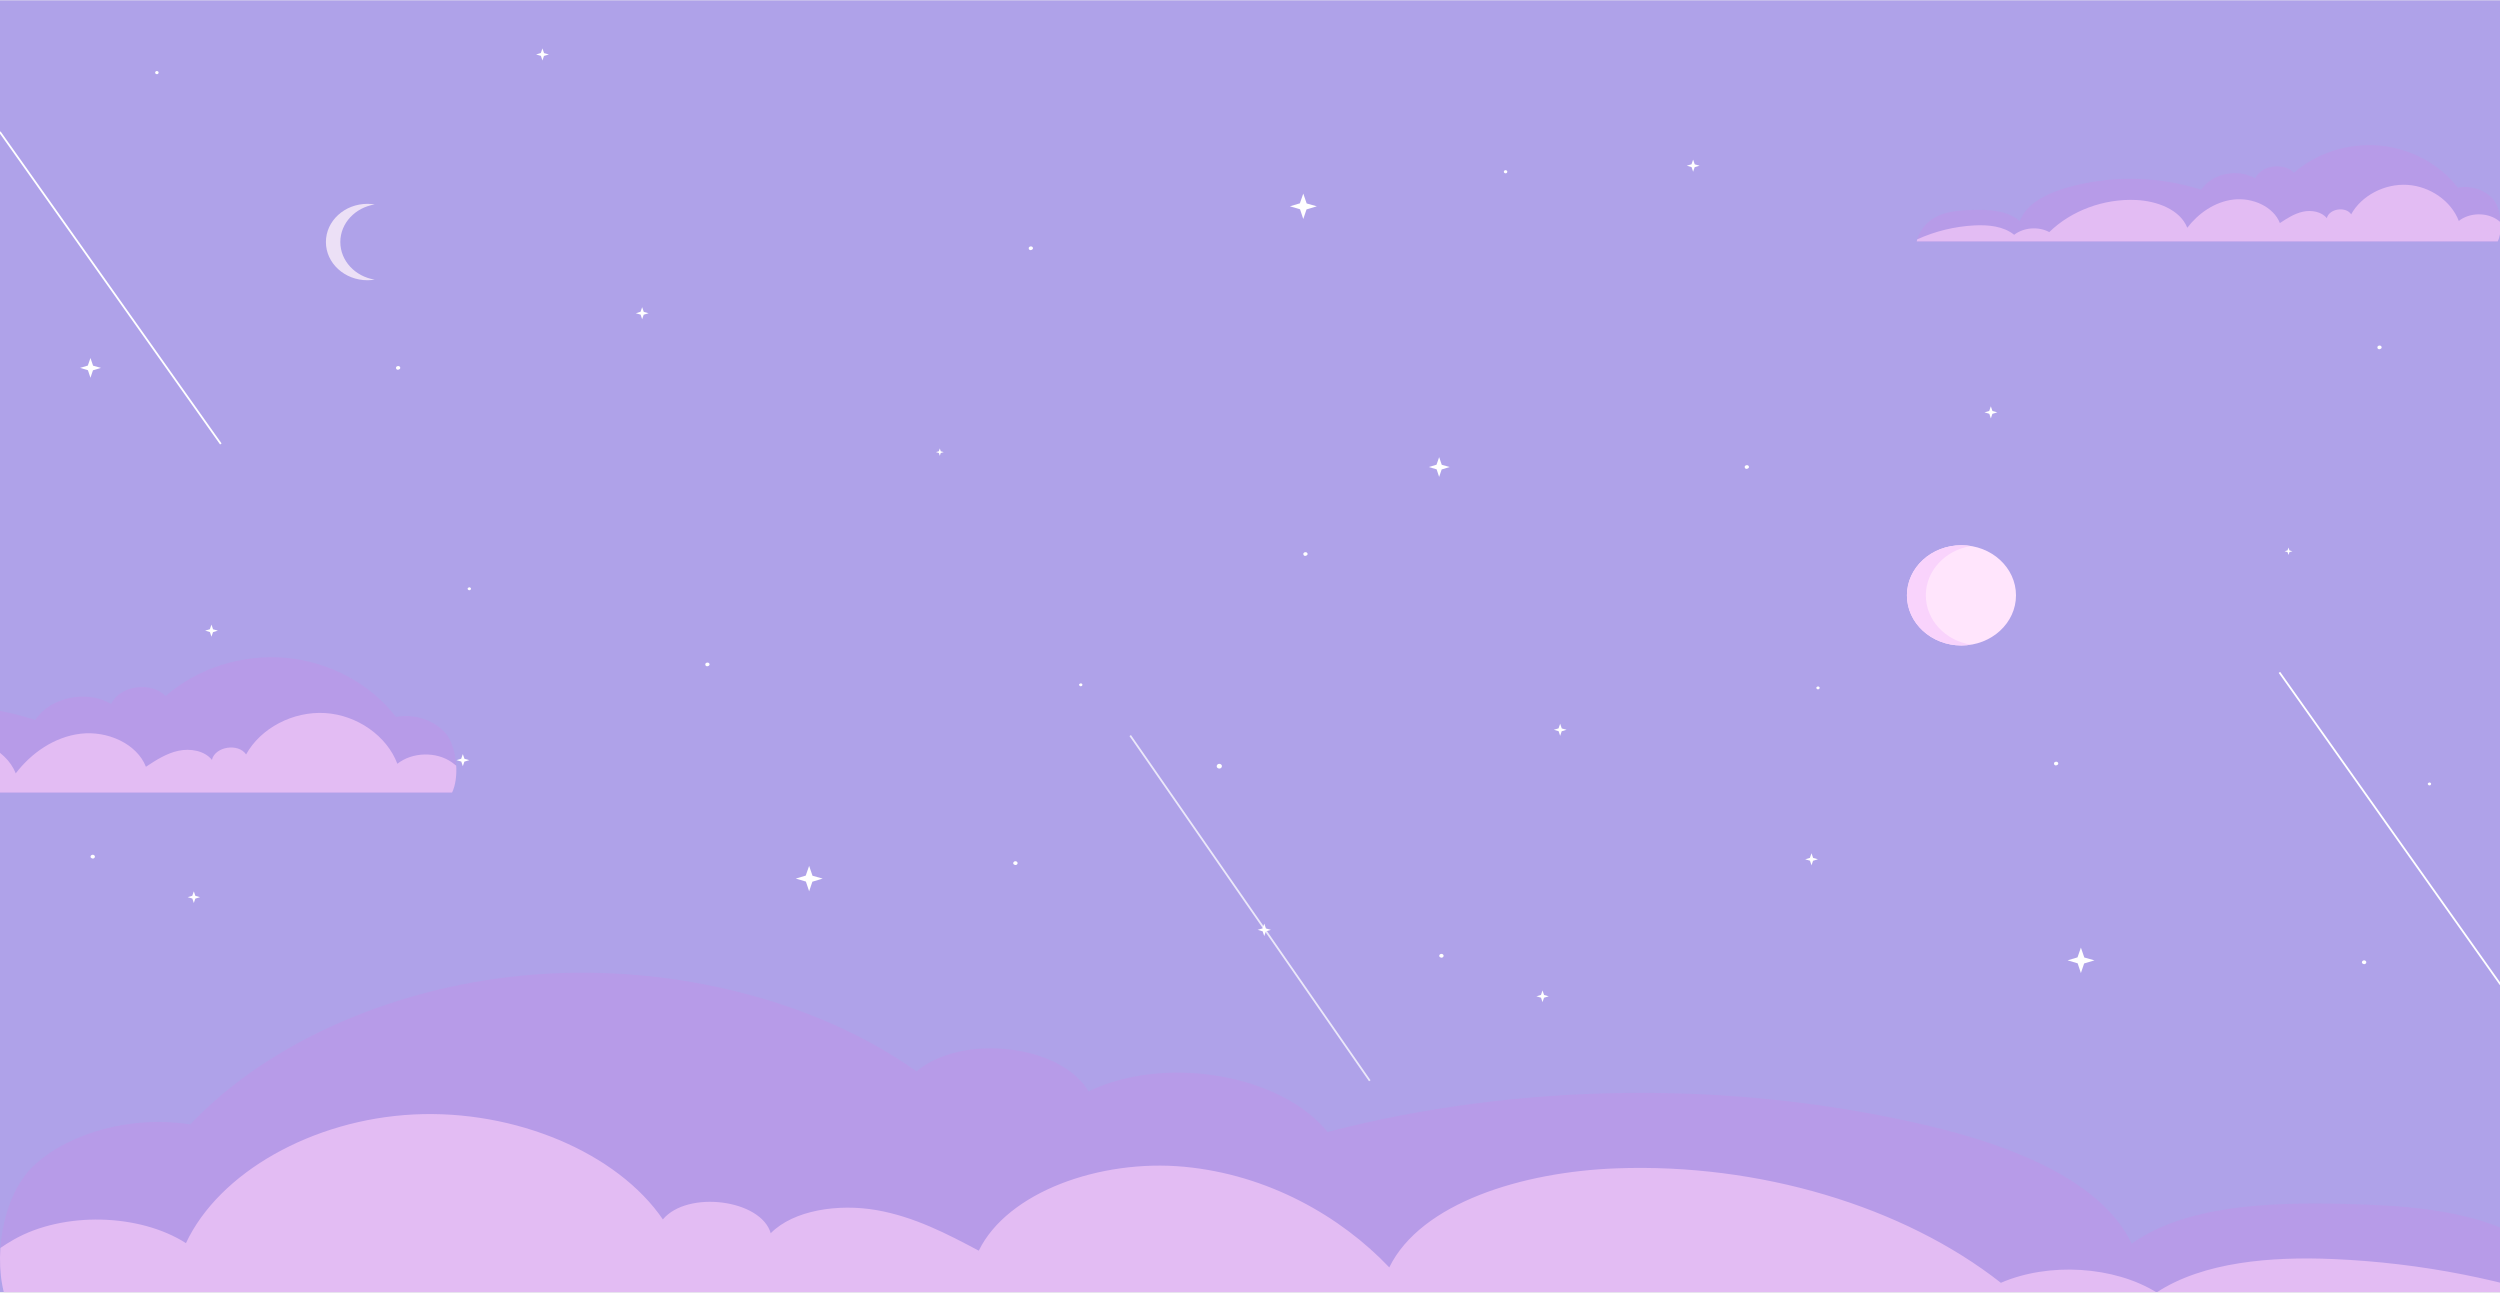
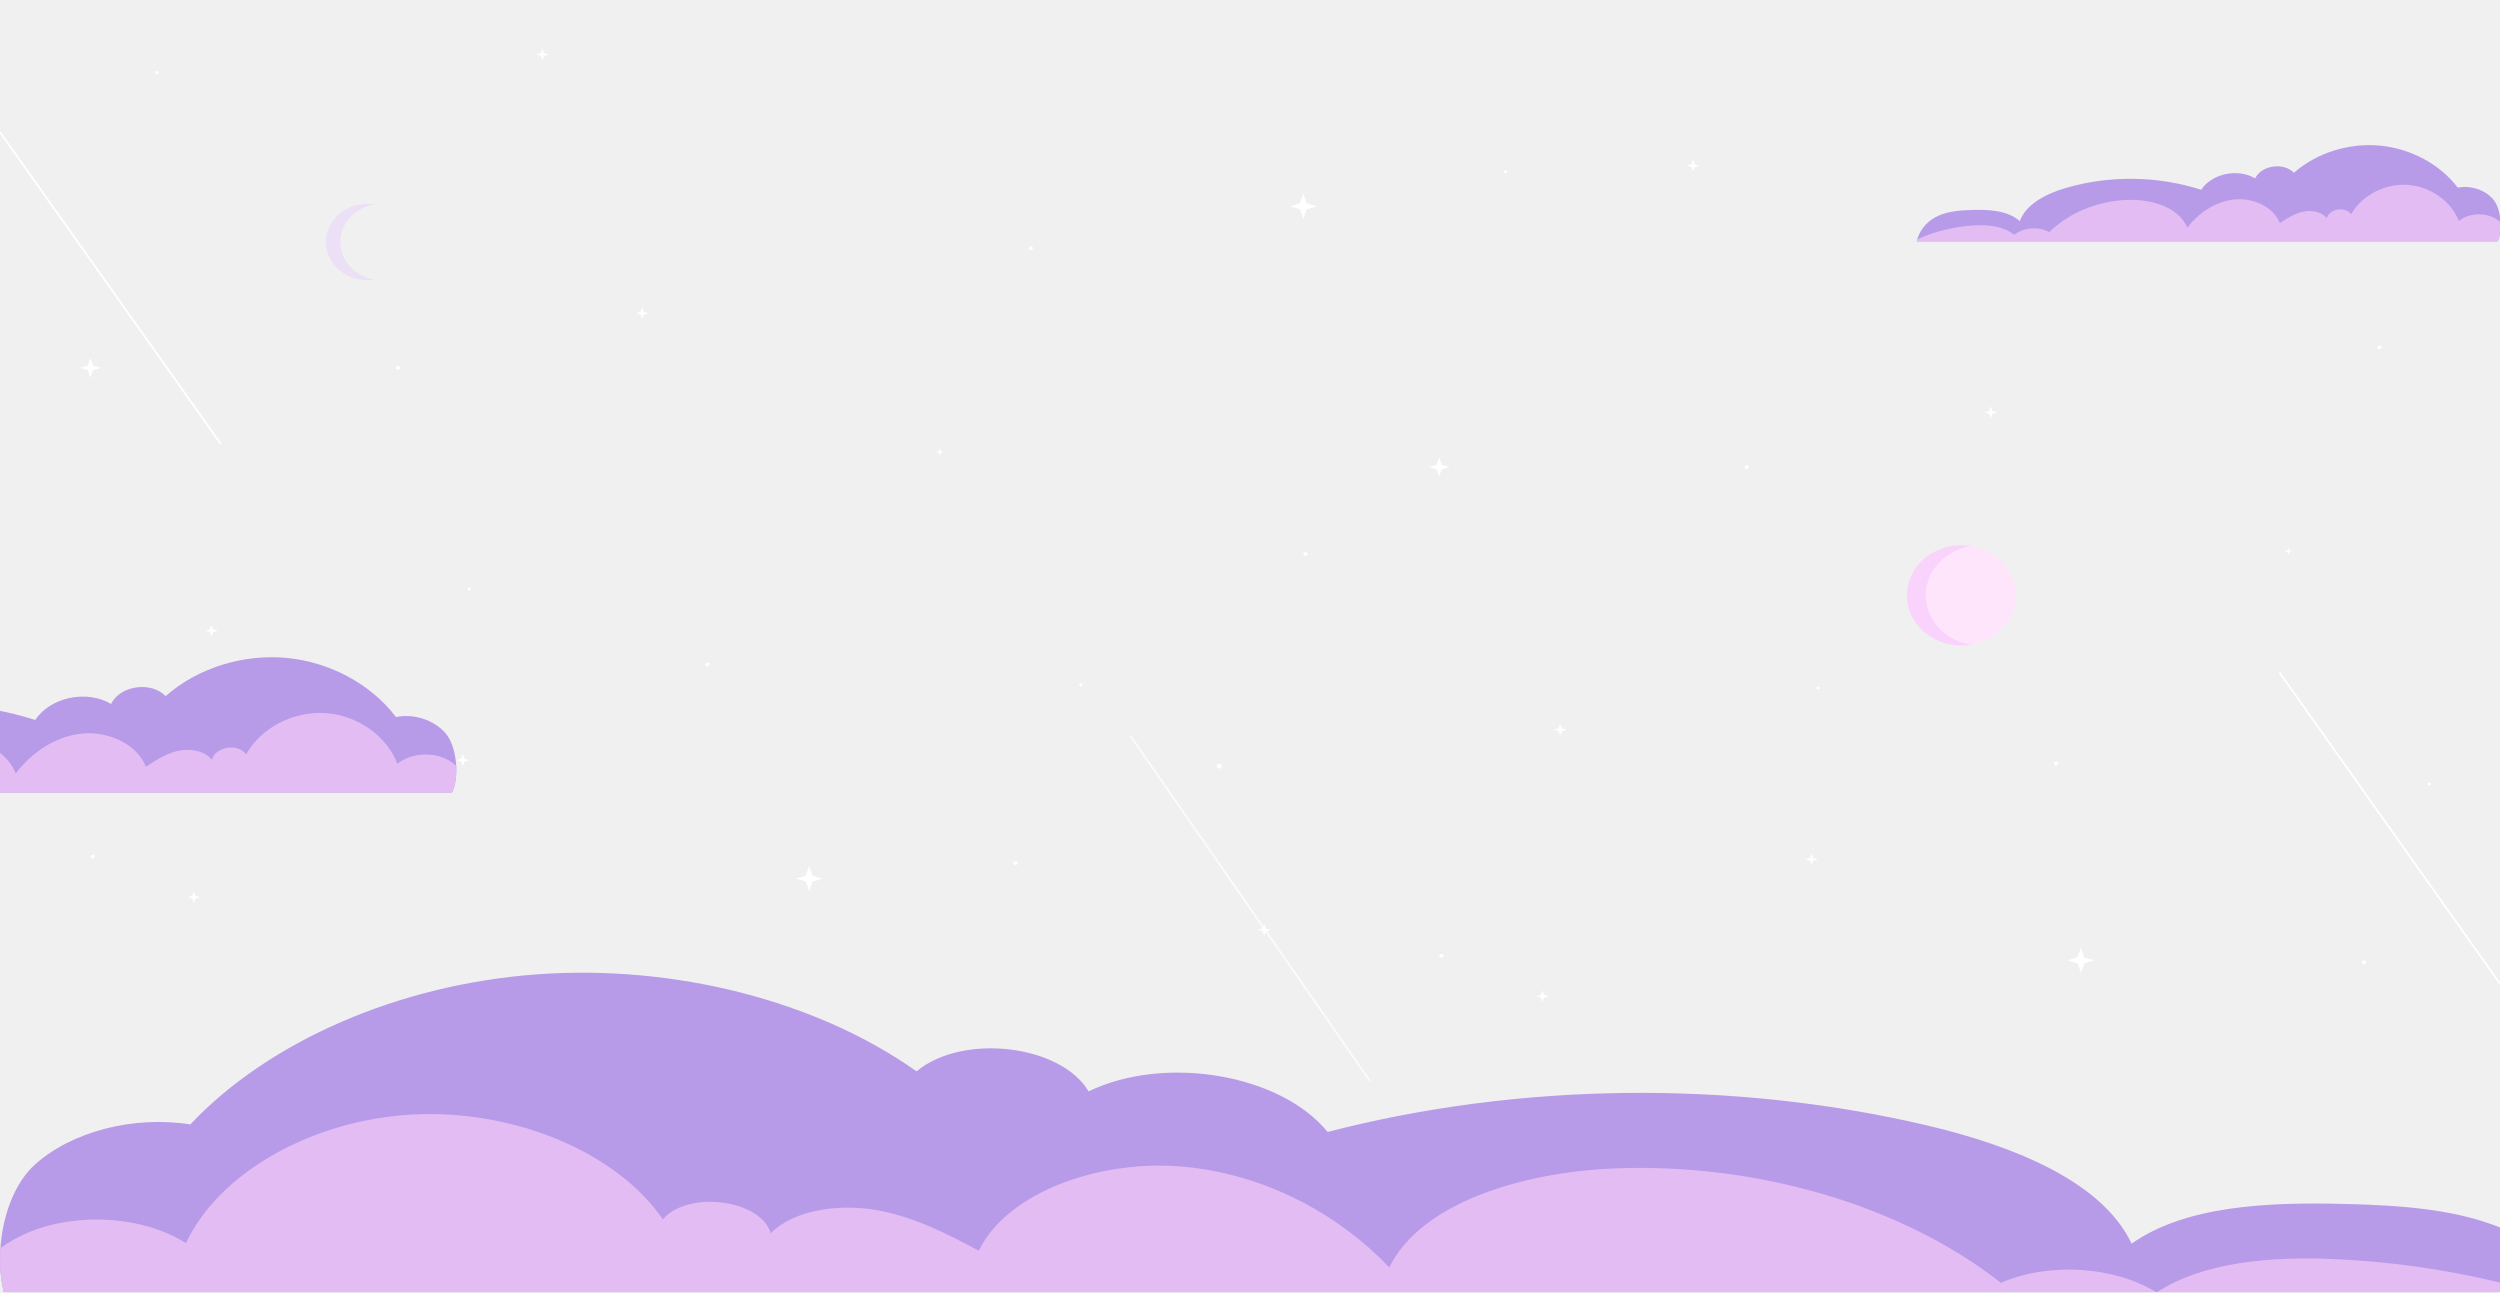
<svg xmlns="http://www.w3.org/2000/svg" width="1366" height="706" viewBox="0 0 1366 706" fill="none">
  <g clip-path="url(#clip0_122_93)">
-     <path d="M1366 0.17H-0.093V706H1366V0.17Z" fill="#AFA2E9" />
+     <path d="M1366 0.17H-0.093V706H1366V0.17Z" fill="currentBackgroundColor" />
    <path d="M1371.34 673.003C1344.69 660.584 1311.76 658.56 1280.27 657.808C1239.43 656.835 1194.26 658.655 1164.73 679.527C1148.41 645.148 1099.33 625.81 1052.35 614.801C946.624 590.037 830.053 591.357 725.403 618.502C699.727 586.888 636.549 576.162 594.785 596.331C579.764 570.726 525.753 564.443 500.817 585.395C446.323 546.783 368.486 526.893 293.365 532.382C218.245 537.871 147.179 568.639 103.965 614.391C73.026 609.422 38.773 618.334 18.859 636.53C-1.056 654.722 -5.693 697.745 7.337 719.075H1414.38C1409.21 700.279 1393.28 683.234 1371.34 673.003Z" fill="#B79BE8" />
    <path d="M1178.37 706.178C1155.11 691.788 1119.45 689.585 1093.28 700.926C1039.87 658.975 960.962 635.495 883.132 638.387C832.272 640.279 776.448 657.104 759.101 692.498C732.558 664.569 692.807 641.804 647.004 637.519C601.193 633.239 550.461 651.262 534.807 683.371C517.51 674.196 499.622 664.822 478.904 661.205C458.186 657.587 433.677 661.126 421.124 673.833C415.825 655.353 375.598 650.206 362.198 666.294C337.27 629.785 281.303 606.194 226.097 608.939C170.898 611.683 119.697 640.595 101.603 679.244C75.928 662.898 34.605 662.004 7.678 677.219C4.983 678.744 2.507 680.306 0.217 681.883C-0.757 695.842 1.533 709.601 7.322 719.081H1414.38C1414.01 717.74 1413.58 716.415 1413.1 715.101C1370.11 699.343 1322.82 689.995 1274.91 687.95C1240.87 686.489 1203.9 689.464 1178.37 706.178Z" fill="#E3BCF3" />
    <path d="M387.538 362.492C387.752 362.825 387.795 363.276 387.482 363.59C387.41 363.662 387.325 363.721 387.225 363.773C387.183 363.812 387.133 363.845 387.076 363.878C387.062 363.884 387.055 363.891 387.04 363.897C386.663 364.106 386.229 364.139 385.852 363.91C385.468 363.682 385.347 363.328 385.376 362.917C385.376 362.904 385.376 362.891 385.376 362.877C385.39 362.649 385.618 362.348 385.824 362.23C385.923 362.171 386.016 362.139 386.116 362.113C386.599 361.93 387.261 362.047 387.538 362.492Z" fill="white" />
    <path d="M555.898 472.059C555.706 472.438 555.137 472.765 554.667 472.641C554.404 472.569 554.226 472.497 553.998 472.36C553.415 472.013 553.557 471.118 554.077 470.797C554.198 470.726 554.326 470.654 554.468 470.621C555.101 470.451 555.656 470.699 555.941 471.242C556.069 471.49 556.026 471.811 555.898 472.059Z" fill="white" />
    <path d="M714.297 302.168C714.51 302.501 714.553 302.952 714.24 303.266C714.169 303.338 714.084 303.397 713.984 303.449C713.941 303.488 713.891 303.521 713.835 303.554C713.82 303.56 713.813 303.567 713.799 303.573C713.422 303.783 712.988 303.815 712.611 303.587C712.227 303.358 712.106 303.005 712.134 302.593C712.134 302.58 712.134 302.567 712.134 302.554C712.148 302.325 712.376 302.024 712.582 301.907C712.682 301.848 712.774 301.815 712.874 301.789C713.358 301.606 714.02 301.723 714.297 302.168Z" fill="white" />
    <path d="M84.777 39.752C84.777 39.51 84.827 39.294 84.998 39.105C85.147 38.948 85.396 38.81 85.631 38.804C86.101 38.784 86.663 39.105 86.663 39.588C86.663 39.83 86.613 40.046 86.442 40.236C86.293 40.392 86.044 40.53 85.809 40.536C85.339 40.562 84.777 40.242 84.777 39.752Z" fill="white" />
    <path d="M218.532 200.458C218.745 200.792 218.788 201.243 218.475 201.556C218.403 201.628 218.318 201.687 218.218 201.74C218.176 201.779 218.126 201.811 218.069 201.844C218.055 201.851 218.048 201.857 218.033 201.864C217.656 202.073 217.222 202.106 216.845 201.877C216.461 201.648 216.34 201.295 216.369 200.89C216.369 200.877 216.369 200.864 216.369 200.85C216.383 200.622 216.611 200.321 216.817 200.203C216.917 200.144 217.009 200.112 217.109 200.086C217.6 199.896 218.254 200.014 218.532 200.458Z" fill="white" />
    <path d="M564.243 135.094C564.457 135.428 564.499 135.879 564.186 136.193C564.115 136.265 564.03 136.323 563.93 136.376C563.888 136.415 563.838 136.448 563.781 136.48C563.767 136.487 563.76 136.493 563.745 136.5C563.368 136.709 562.934 136.742 562.557 136.513C562.173 136.284 562.052 135.931 562.081 135.526C562.081 135.513 562.081 135.5 562.081 135.487C562.095 135.258 562.322 134.957 562.529 134.839C562.628 134.781 562.721 134.748 562.82 134.722C563.304 134.532 563.966 134.65 564.243 135.094Z" fill="white" />
    <path d="M51.744 468.522C51.552 468.902 50.983 469.229 50.514 469.104C50.25 469.032 50.072 468.96 49.845 468.823C49.261 468.477 49.404 467.581 49.923 467.261C50.044 467.189 50.172 467.117 50.314 467.084C50.947 466.914 51.502 467.163 51.787 467.705C51.915 467.96 51.872 468.281 51.744 468.522Z" fill="white" />
    <path d="M255.783 321.178C256.032 320.942 256.374 320.838 256.723 320.936C257.043 321.027 257.32 321.302 257.334 321.622C257.349 321.91 257.221 322.191 256.964 322.361C256.673 322.551 256.153 322.57 255.89 322.315C255.719 322.152 255.52 322.001 255.499 321.753C255.485 321.642 255.52 321.524 255.57 321.42C255.627 321.315 255.698 321.237 255.805 321.171C255.734 321.223 255.727 321.224 255.783 321.178Z" fill="white" />
    <path d="M589.884 373.65C590.133 373.415 590.475 373.311 590.823 373.409C591.144 373.5 591.421 373.775 591.435 374.095C591.449 374.383 591.321 374.664 591.065 374.834C590.774 375.023 590.254 375.043 589.991 374.788C589.82 374.625 589.621 374.474 589.6 374.226C589.585 374.115 589.621 373.997 589.671 373.892C589.728 373.788 589.799 373.709 589.906 373.644C589.834 373.696 589.827 373.696 589.884 373.65Z" fill="white" />
    <path d="M49.425 206.42L48.045 202.282L43.762 201.014L47.981 199.752L49.425 195.608L50.862 199.805L55.181 201.014L50.798 202.334L49.425 206.42Z" fill="white" />
    <path d="M252.888 418.651L252.048 416.115L249.423 415.344L252.006 414.572L252.888 412.036L253.77 414.605L256.41 415.344L253.727 416.154L252.888 418.651Z" fill="white" />
    <path d="M115.541 347.895L114.701 345.358L112.083 344.587L114.666 343.815L115.541 341.279L116.423 343.848L119.063 344.587L116.387 345.397L115.541 347.895Z" fill="white" />
    <path d="M105.908 493.409L105.09 490.964L102.557 490.212L105.054 489.467L105.908 487.016L106.754 489.5L109.308 490.212L106.719 490.997L105.908 493.409Z" fill="white" />
    <path d="M690.79 511.49L689.915 508.869L687.205 508.065L689.88 507.268L690.79 504.646L691.701 507.307L694.433 508.065L691.658 508.908L690.79 511.49Z" fill="white" />
    <path d="M513.509 249.061L512.99 247.512L511.389 247.035L512.969 246.564L513.509 245.015L514.043 246.584L515.658 247.035L514.022 247.531L513.509 249.061Z" fill="white" />
    <path d="M664.808 418.776C664.808 418.416 664.879 418.089 665.142 417.808C665.363 417.566 665.747 417.37 666.096 417.351C666.807 417.318 667.647 417.795 667.647 418.527C667.647 418.887 667.576 419.214 667.312 419.495C667.092 419.737 666.708 419.933 666.359 419.952C665.647 419.985 664.808 419.508 664.808 418.776Z" fill="white" />
    <path d="M296.386 33.058L295.547 30.528L292.922 29.757L295.504 28.979L296.386 26.449L297.269 29.018L299.908 29.757L297.226 30.561L296.386 33.058Z" fill="white" />
    <path d="M350.87 174.447L350.03 171.918L347.405 171.146L349.988 170.368L350.87 167.838L351.752 170.407L354.392 171.146L351.716 171.95L350.87 174.447Z" fill="white" />
    <path d="M442.107 487.016L440.336 481.688L434.815 480.06L440.25 478.433L442.107 473.105L443.957 478.505L449.514 480.06L443.879 481.767L442.107 487.016Z" fill="white" />
    <path d="M712.11 119.679L710.339 114.351L704.818 112.723L710.254 111.096L712.11 105.768L713.96 111.167L719.517 112.723L713.882 114.423L712.11 119.679Z" fill="white" />
    <path d="M1124.47 416.658C1124.68 416.991 1124.72 417.442 1124.41 417.756C1124.34 417.828 1124.25 417.887 1124.15 417.939C1124.11 417.978 1124.06 418.011 1124 418.044C1123.99 418.05 1123.98 418.057 1123.97 418.063C1123.59 418.272 1123.16 418.305 1122.78 418.076C1122.4 417.847 1122.28 417.494 1122.3 417.083C1122.3 417.07 1122.3 417.056 1122.3 417.043C1122.32 416.815 1122.55 416.514 1122.75 416.396C1122.85 416.337 1122.94 416.305 1123.04 416.279C1123.53 416.095 1124.19 416.213 1124.47 416.658Z" fill="white" />
    <path d="M1292.83 526.225C1292.63 526.604 1292.07 526.931 1291.6 526.807C1291.33 526.735 1291.15 526.663 1290.93 526.526C1290.34 526.179 1290.49 525.284 1291.01 524.963C1291.13 524.891 1291.25 524.819 1291.4 524.787C1292.03 524.617 1292.58 524.865 1292.87 525.408C1292.99 525.656 1292.95 525.977 1292.83 526.225Z" fill="white" />
    <path d="M821.699 93.924C821.699 93.682 821.749 93.467 821.919 93.277C822.069 93.12 822.318 92.983 822.553 92.976C823.022 92.957 823.584 93.277 823.584 93.761C823.584 94.003 823.534 94.218 823.364 94.408C823.214 94.565 822.965 94.702 822.73 94.709C822.261 94.728 821.699 94.408 821.699 93.924Z" fill="white" />
    <path d="M955.46 254.624C955.673 254.958 955.716 255.409 955.403 255.722C955.332 255.794 955.247 255.853 955.147 255.905C955.104 255.945 955.055 255.977 954.998 256.01C954.983 256.017 954.976 256.023 954.962 256.03C954.585 256.239 954.151 256.271 953.774 256.043C953.39 255.814 953.269 255.461 953.297 255.056C953.297 255.043 953.297 255.029 953.297 255.016C953.311 254.788 953.539 254.487 953.745 254.369C953.845 254.31 953.937 254.278 954.037 254.252C954.521 254.062 955.183 254.18 955.46 254.624Z" fill="white" />
    <path d="M1301.16 189.26C1301.38 189.594 1301.42 190.045 1301.11 190.359C1301.04 190.43 1300.95 190.489 1300.85 190.542C1300.81 190.581 1300.76 190.613 1300.7 190.646C1300.69 190.653 1300.68 190.659 1300.67 190.666C1300.29 190.875 1299.86 190.908 1299.48 190.679C1299.09 190.45 1298.97 190.097 1299 189.692C1299 189.679 1299 189.666 1299 189.653C1299.02 189.424 1299.24 189.123 1299.45 189.005C1299.55 188.947 1299.64 188.914 1299.74 188.888C1300.23 188.698 1300.89 188.816 1301.16 189.26Z" fill="white" />
    <path d="M788.673 522.688C788.481 523.068 787.912 523.394 787.442 523.27C787.179 523.198 787.001 523.126 786.773 522.989C786.19 522.643 786.332 521.747 786.852 521.427C786.972 521.355 787.101 521.283 787.243 521.25C787.876 521.08 788.431 521.329 788.716 521.871C788.837 522.126 788.794 522.447 788.673 522.688Z" fill="white" />
    <path d="M992.705 375.344C992.954 375.108 993.295 375.004 993.644 375.102C993.964 375.193 994.235 375.468 994.256 375.788C994.27 376.076 994.142 376.357 993.886 376.527C993.594 376.716 993.075 376.736 992.812 376.481C992.641 376.318 992.442 376.167 992.42 375.919C992.406 375.808 992.442 375.69 992.491 375.585C992.548 375.481 992.62 375.402 992.726 375.337C992.655 375.389 992.648 375.389 992.705 375.344Z" fill="white" />
    <path d="M1326.81 427.816C1327.05 427.581 1327.4 427.476 1327.74 427.575C1328.07 427.666 1328.34 427.941 1328.36 428.261C1328.37 428.549 1328.24 428.83 1327.99 429C1327.7 429.189 1327.18 429.209 1326.91 428.954C1326.74 428.79 1326.54 428.64 1326.52 428.392C1326.51 428.281 1326.54 428.163 1326.59 428.058C1326.65 427.954 1326.72 427.875 1326.83 427.81C1326.76 427.862 1326.75 427.862 1326.81 427.816Z" fill="white" />
    <path d="M786.346 260.586L784.973 256.448L780.683 255.18L784.909 253.918L786.346 249.774L787.784 253.97L792.102 255.18L787.727 256.5L786.346 260.586Z" fill="white" />
    <path d="M989.809 472.817L988.97 470.287L986.352 469.51L988.934 468.738L989.809 466.202L990.691 468.771L993.331 469.51L990.656 470.32L989.809 472.817Z" fill="white" />
    <path d="M852.469 402.06L851.63 399.524L849.005 398.753L851.587 397.981L852.469 395.445L853.352 398.014L855.991 398.753L853.309 399.563L852.469 402.06Z" fill="white" />
    <path d="M842.829 547.575L842.018 545.13L839.485 544.378L841.982 543.633L842.829 541.182L843.683 543.666L846.237 544.378L843.647 545.163L842.829 547.575Z" fill="white" />
    <path d="M1250.43 303.227L1249.92 301.678L1248.31 301.201L1249.89 300.73L1250.43 299.181L1250.97 300.749L1252.59 301.201L1250.94 301.697L1250.43 303.227Z" fill="white" />
    <path d="M925.123 93.839L924.284 91.309L921.659 90.531L924.241 89.76L925.123 87.224L926.006 89.793L928.645 90.531L925.963 91.342L925.123 93.839Z" fill="white" />
    <path d="M1087.8 228.62L1086.95 226.083L1084.33 225.312L1086.92 224.534L1087.8 222.004L1088.67 224.573L1091.32 225.312L1088.64 226.123L1087.8 228.62Z" fill="white" />
    <path d="M1137 531.69L1135.23 526.362L1129.72 524.735L1135.15 523.107L1137 517.773L1138.86 523.179L1144.42 524.735L1138.77 526.434L1137 531.69Z" fill="white" />
    <path d="M-0.093 72.091L120.663 242.576" stroke="white" stroke-miterlimit="10" />
    <path d="M1245.49 367.401L1366.25 537.894" stroke="white" stroke-miterlimit="10" />
    <path opacity="0.75" d="M617.546 401.918L748.454 590.537" stroke="white" stroke-miterlimit="10" />
    <path d="M1056.99 118.976C1063 115.492 1070.42 114.923 1077.53 114.714C1086.75 114.439 1096.94 114.949 1103.6 120.806C1107.28 111.164 1118.36 105.738 1128.96 102.653C1152.81 95.711 1179.11 96.077 1202.73 103.692C1208.52 94.828 1222.78 91.821 1232.2 97.476C1235.58 90.291 1247.77 88.533 1253.4 94.41C1265.69 83.584 1283.26 78.002 1300.2 79.544C1317.15 81.081 1333.19 89.71 1342.94 102.542C1349.92 101.149 1357.65 103.647 1362.14 108.752C1366.63 113.851 1367.69 125.918 1364.74 131.9H1047.27C1048.44 126.631 1052.03 121.846 1056.99 118.976Z" fill="#B79BE8" />
    <path d="M1100.53 128.285C1105.78 124.251 1113.82 123.63 1119.73 126.814C1131.78 115.047 1149.58 108.464 1167.15 109.275C1178.62 109.804 1191.22 114.524 1195.13 124.447C1201.12 116.616 1210.08 110.229 1220.42 109.027C1230.76 107.824 1242.21 112.883 1245.73 121.885C1249.64 119.309 1253.67 116.681 1258.35 115.668C1263.02 114.655 1268.55 115.649 1271.38 119.211C1272.58 114.027 1281.66 112.583 1284.68 117.1C1290.31 106.863 1302.94 100.247 1315.39 101.012C1327.84 101.784 1339.39 109.889 1343.48 120.728C1349.27 116.145 1358.59 115.89 1364.67 120.159C1365.28 120.584 1365.84 121.022 1366.36 121.467C1366.58 125.382 1366.06 129.239 1364.75 131.9H1047.28C1047.37 131.527 1047.47 131.154 1047.57 130.782C1057.27 126.363 1067.94 123.741 1078.76 123.166C1086.43 122.761 1094.77 123.598 1100.53 128.285Z" fill="#E3BCF3" />
    <path d="M-185.555 414.881C-177.103 409.985 -166.659 409.187 -156.677 408.893C-143.729 408.508 -129.4 409.227 -120.037 417.457C-114.865 403.905 -99.298 396.283 -84.4 391.943C-50.869 382.183 -13.902 382.699 19.28 393.4C27.42 380.941 47.461 376.711 60.702 384.66C65.468 374.567 82.593 372.09 90.505 380.353C107.786 365.134 132.473 357.29 156.293 359.454C180.113 361.617 202.652 373.744 216.362 391.779C226.173 389.825 237.037 393.335 243.347 400.506C249.665 407.677 251.131 424.634 247.004 433.041H-199.208C-197.565 425.635 -192.514 418.914 -185.555 414.881Z" fill="#B79BE8" />
    <path d="M-124.363 427.955C-116.985 422.281 -105.673 421.412 -97.377 425.883C-80.437 409.351 -55.415 400.088 -30.735 401.232C-14.606 401.977 3.095 408.612 8.602 422.562C17.018 411.554 29.625 402.578 44.153 400.892C58.681 399.205 74.767 406.311 79.733 418.967C85.219 415.352 90.889 411.652 97.463 410.227C104.037 408.802 111.806 410.194 115.79 415.201C117.469 407.919 130.225 405.886 134.473 412.227C142.377 397.833 160.128 388.537 177.637 389.616C195.146 390.694 211.382 402.095 217.116 417.326C225.255 410.88 238.367 410.527 246.905 416.528C247.758 417.13 248.541 417.744 249.274 418.365C249.587 423.87 248.854 429.289 247.018 433.028H-199.194C-199.08 432.498 -198.938 431.976 -198.788 431.459C-185.157 425.249 -170.159 421.562 -154.963 420.758C-144.177 420.196 -132.452 421.366 -124.363 427.955Z" fill="#E3BCF3" />
    <path d="M1071.74 352.686C1088.2 352.686 1101.54 340.426 1101.54 325.303C1101.54 310.179 1088.2 297.919 1071.74 297.919C1055.28 297.919 1041.94 310.179 1041.94 325.303C1041.94 340.426 1055.28 352.686 1071.74 352.686Z" fill="#FFE5FC" />
    <path d="M1052.27 325.303C1052.27 311.804 1062.91 300.612 1076.91 298.357C1075.23 298.089 1073.51 297.919 1071.74 297.919C1055.28 297.919 1041.94 310.176 1041.94 325.303C1041.94 340.423 1055.28 352.686 1071.74 352.686C1073.51 352.686 1075.23 352.516 1076.91 352.248C1062.91 349.999 1052.27 338.808 1052.27 325.303Z" fill="#F9D3FC" />
    <path d="M185.954 132.244C185.954 121.955 194.064 113.424 204.729 111.711C203.449 111.502 202.14 111.378 200.795 111.378C188.252 111.378 178.078 120.719 178.078 132.251C178.078 143.776 188.245 153.123 200.795 153.123C202.14 153.123 203.449 152.993 204.729 152.79C194.064 151.064 185.954 142.533 185.954 132.244Z" fill="#ECE0F6" />
  </g>
  <defs>
    <clipPath id="clip0_122_93">
      <rect width="1366" height="706" fill="white" />
    </clipPath>
  </defs>
</svg>
